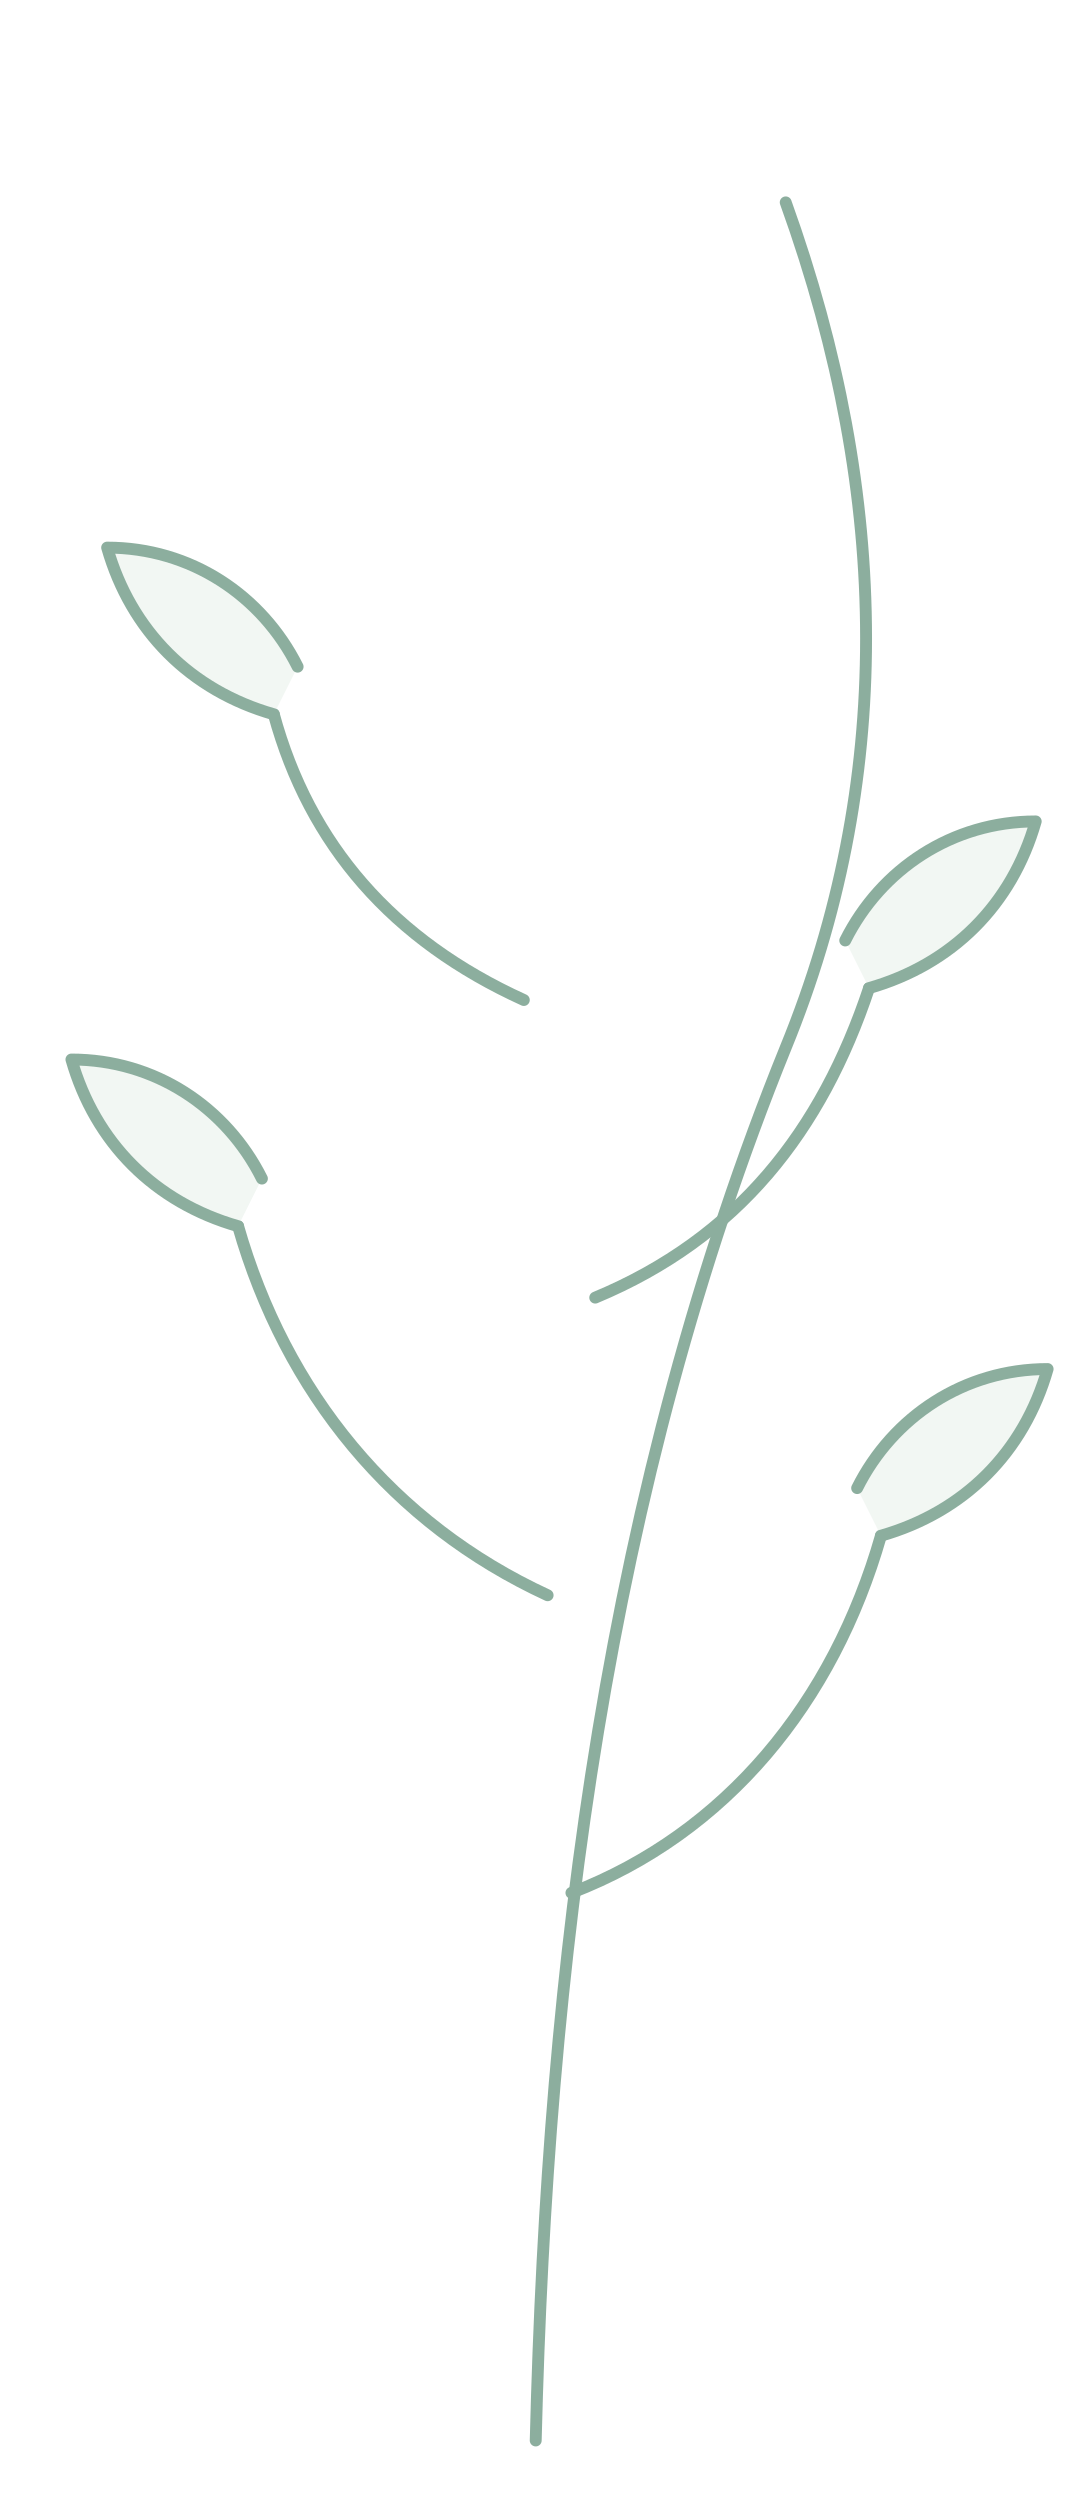
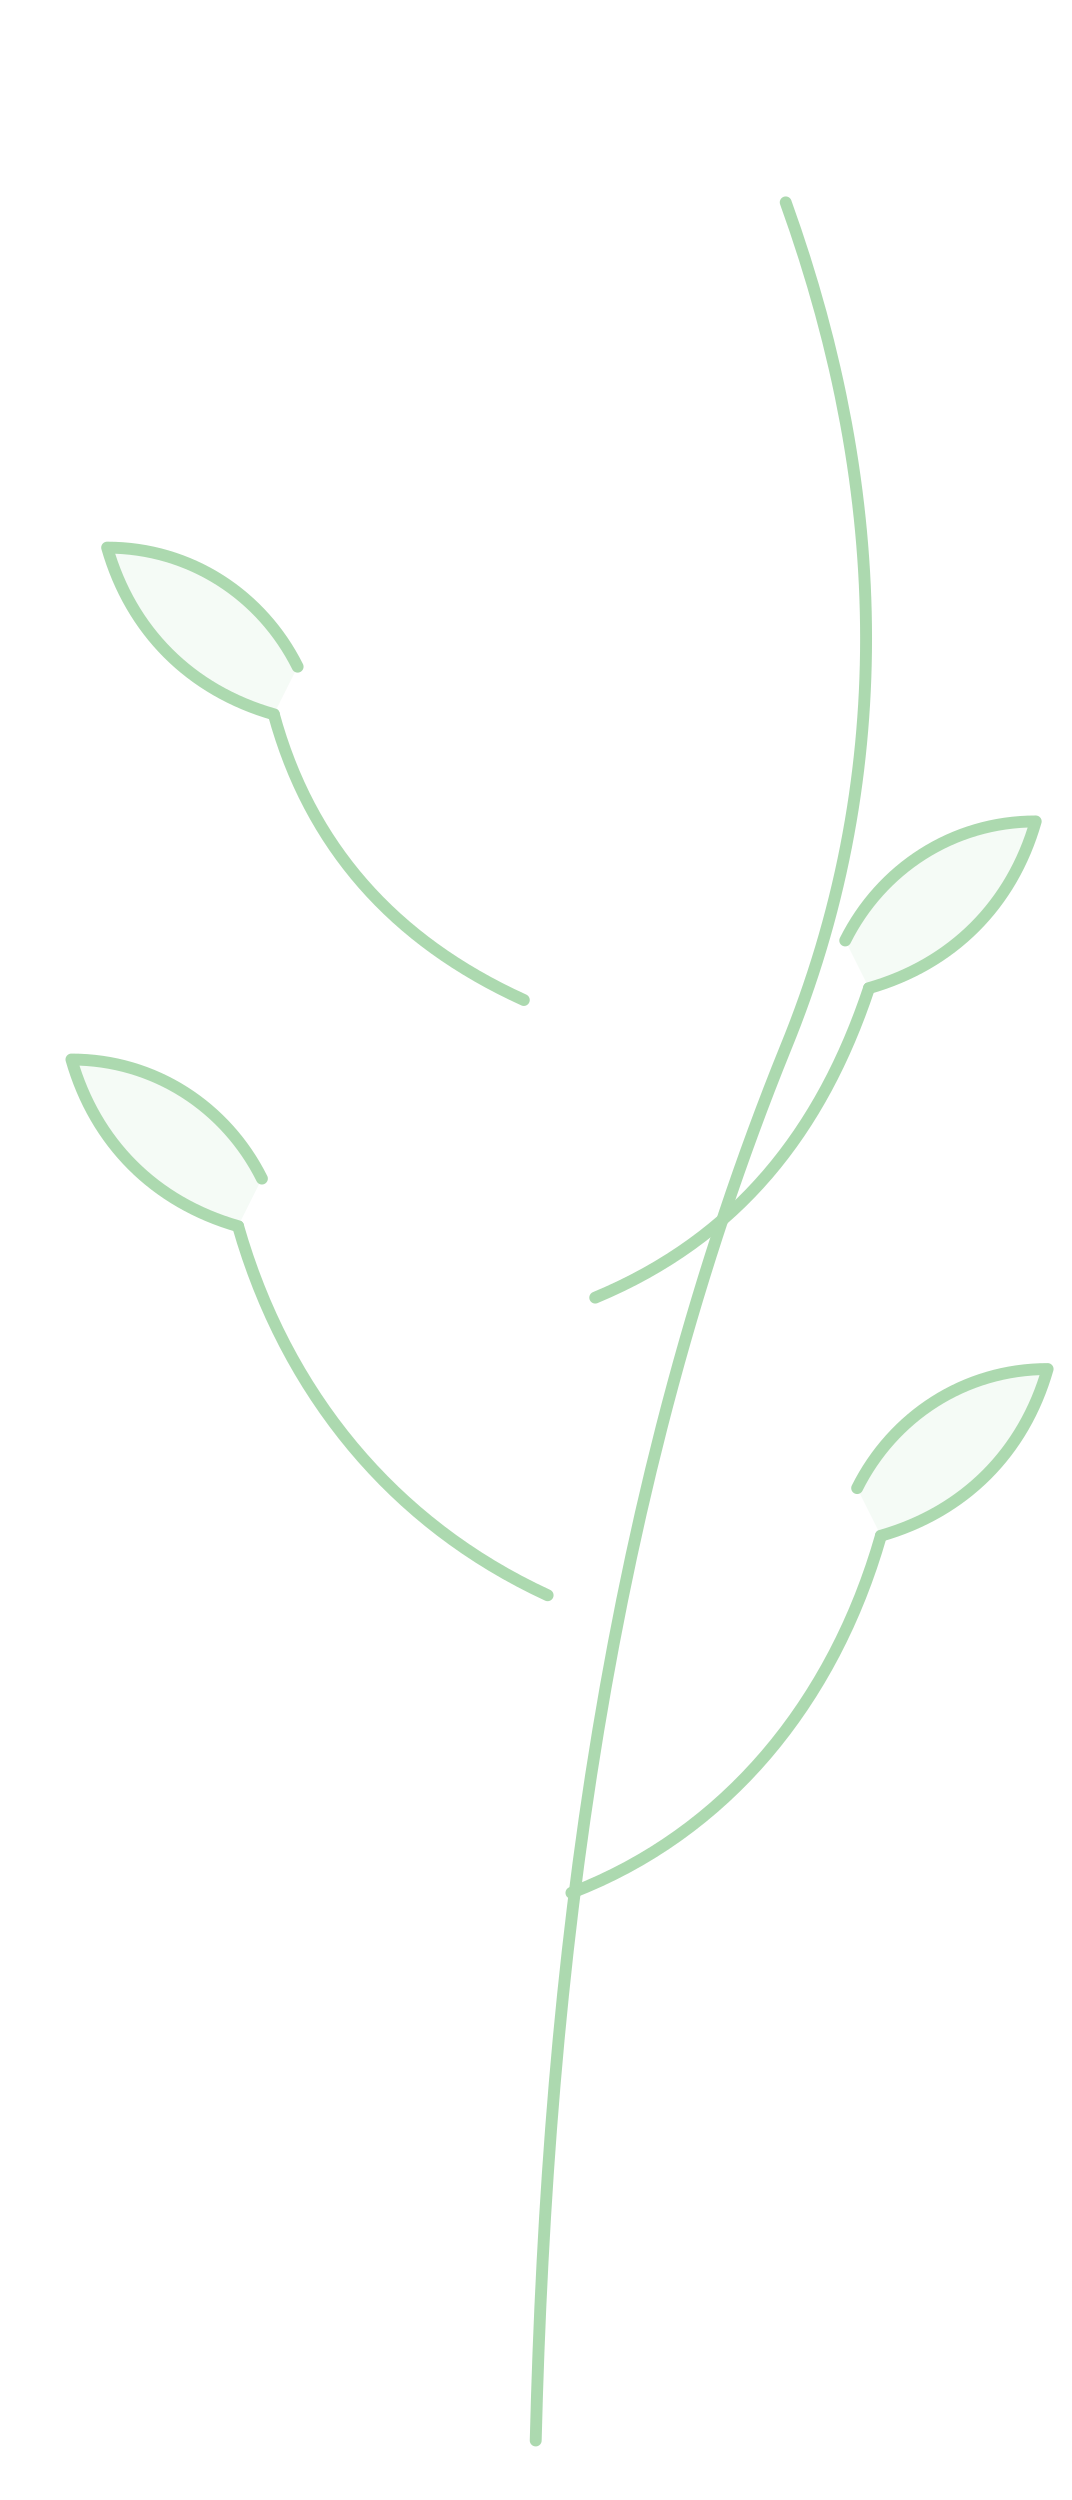
<svg xmlns="http://www.w3.org/2000/svg" viewBox="0 0 180 420" fill="none" aria-hidden="true">
-   <g stroke="#2E6B4F" stroke-width="2" stroke-linecap="round" stroke-linejoin="round" opacity=".55">
+   <g stroke="#68B96E" stroke-width="2" stroke-linecap="round" stroke-linejoin="round" opacity=".55">
    <path d="M90 410C92 330 102 250 132 176 150 132 150 84 132 34" />
    <path d="M96 318C122 308 140 286 148 258M92 268C66 256 48 234 40 206M100 218C124 208 138 190 146 166M88 168C66 158 52 142 46 120" />
-     <path d="M148 258c14-4 24-14 28-28-14 0-26 8-32 20M40 206c-14-4-24-14-28-28 14 0 26 8 32 20M146 166c14-4 24-14 28-28-14 0-26 8-32 20M46 120c-14-4-24-14-28-28 14 0 26 8 32 20" fill="#E7F0E9" />
+     <path d="M148 258c14-4 24-14 28-28-14 0-26 8-32 20M40 206c-14-4-24-14-28-28 14 0 26 8 32 20M146 166c14-4 24-14 28-28-14 0-26 8-32 20M46 120c-14-4-24-14-28-28 14 0 26 8 32 20" fill="#EDF7EE" />
  </g>
</svg>
